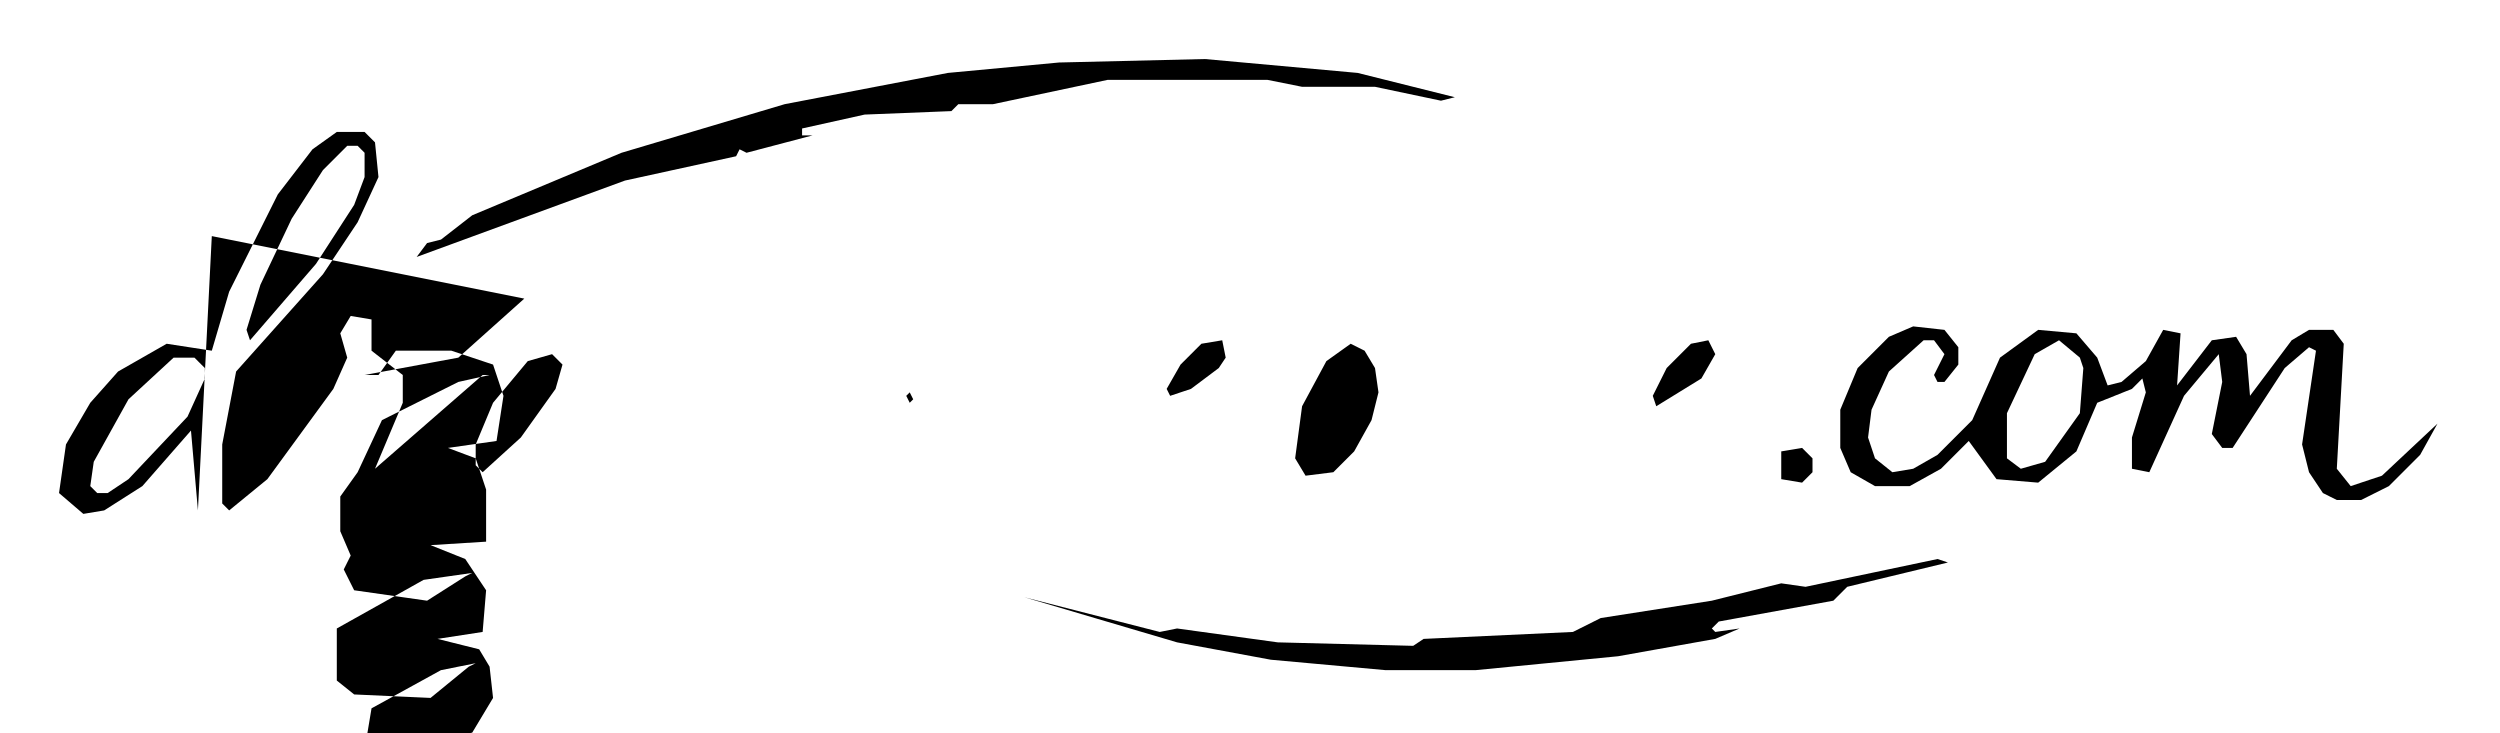
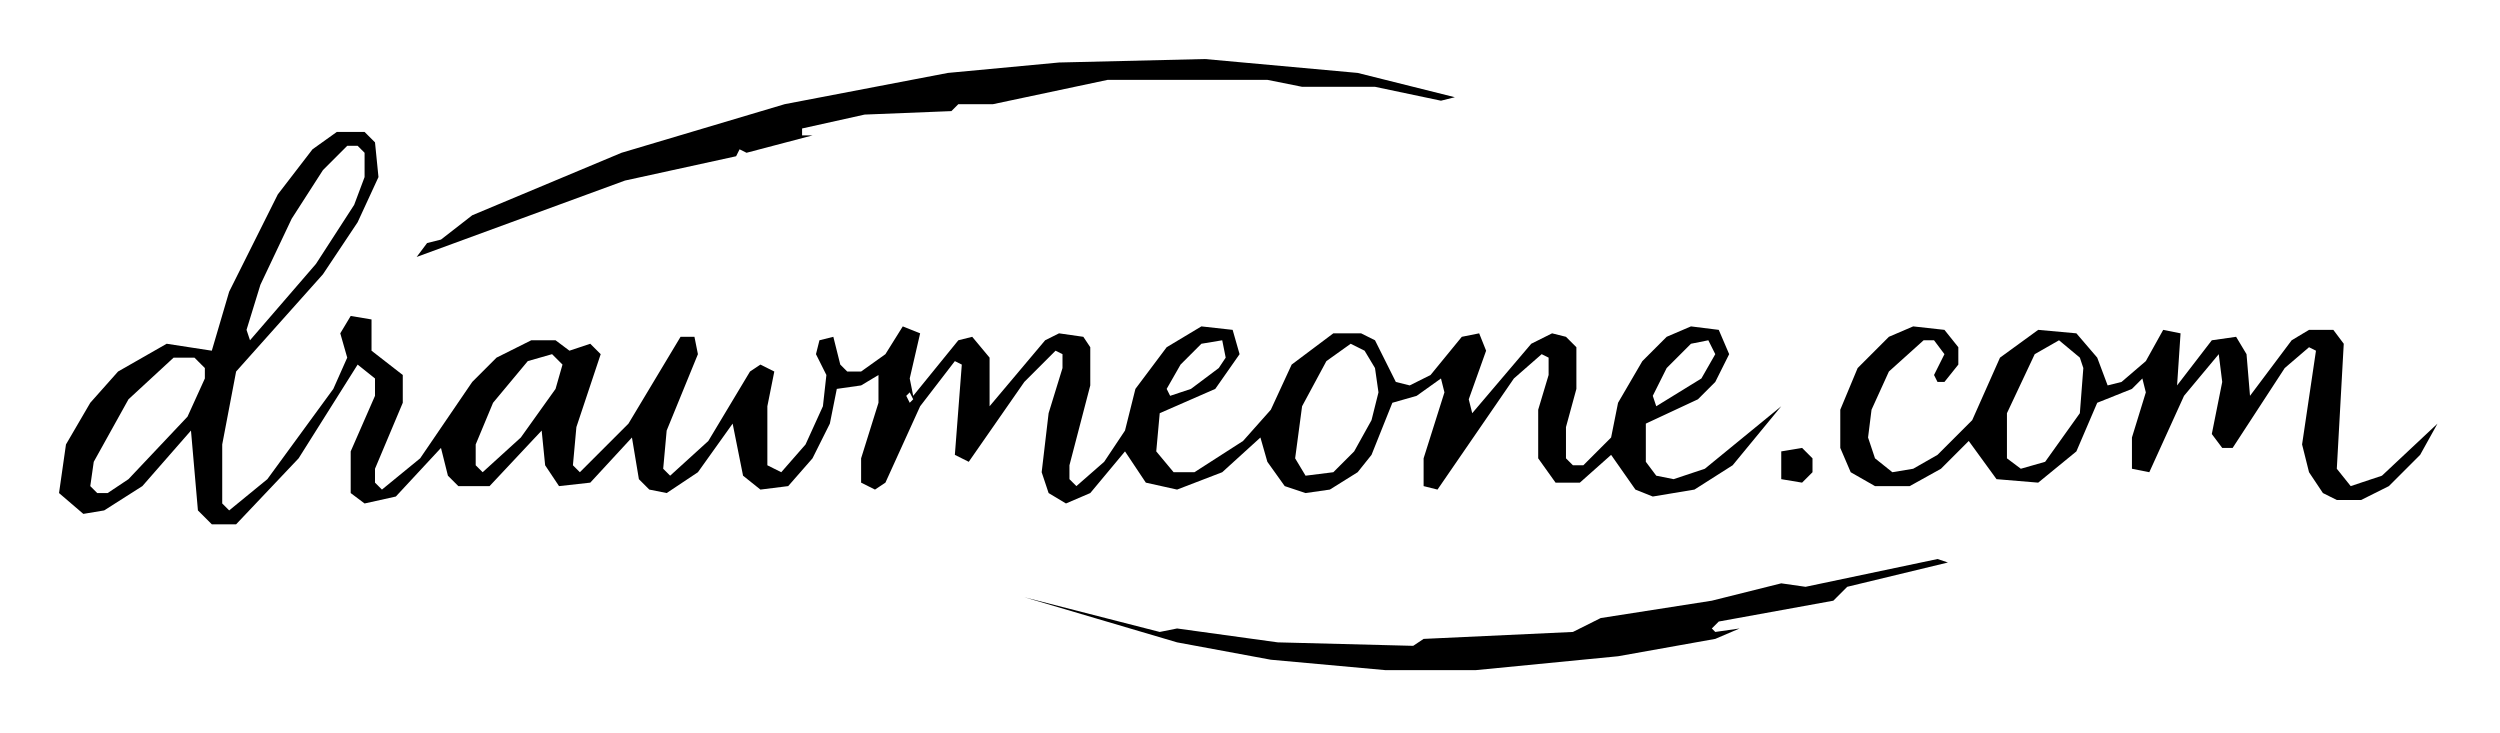
<svg xmlns="http://www.w3.org/2000/svg" viewBox="0 0 720 211" role="img">
-   <path fill="#000" fill-rule="evenodd" d="M561,162 558,161 520,169 513,168 493,173 461,178 453,182 410,184 407,186 368,185 339,181 334,182 295,172 339,185 366,190 399,193 425,193 466,189 494,184 501,181 494,182 493,181 495,179 528,173 532,169ZM513,130 513,138 519,139 522,136 522,132 519,129ZM261,114 262,113 263,115 262,116ZM56,103 59,106 59,109 54,120 37,138 31,142 28,142 26,140 27,133 37,115 50,103ZM159,102 162,105 160,112 150,126 139,136 137,134 137,128 142,116 152,104ZM389,99 393,101 396,106 397,113 395,121 390,130 384,136 376,137 373,132 375,117 382,104ZM593,98 599,103 600,106 599,119 589,133 582,135 578,132 578,119 586,102ZM492,98 494,102 490,109 477,117 476,114 480,106 487,99ZM352,98 353,103 351,106 343,112 337,114 336,112 340,105 346,99ZM530,129 533,136 540,140 550,140 559,135 567,127 575,138 587,139 598,130 604,116 614,112 617,109 618,113 614,126 614,135 619,136 629,114 639,102 640,110 637,125 640,129 643,129 658,106 665,100 667,101 663,128 665,136 669,142 673,144 680,144 688,140 697,131 702,122 686,137 677,140 673,135 675,99 672,95 665,95 660,98 648,114 647,102 644,97 637,98 627,111 628,96 623,95 618,104 611,110 607,111 604,103 598,96 587,95 576,103 568,121 558,131 551,135 545,136 540,132 538,126 539,118 544,107 554,98 557,98 560,102 557,108 558,110 560,110 564,105 564,100 560,95 551,94 544,97 535,106 530,118ZM103,42 105,44 105,51 102,59 91,76 72,98 71,95 75,82 84,63 93,49 100,42ZM17,142 24,148 30,147 41,140 55,124 57,147 61,68 151,86 132,103 105,108 109,108 114,101 130,101 142,105 145,114 143,127 129,129 137,132 140,141 140,156 124,157 134,161 140,170 139,182 126,184 138,187 141,192 142,201 136,211 122,214 137,219 141,227 140,234 132,239 122,241 112,248 111,253 108,253 116,248 132,248 139,252 141,255 139,265 117,275 104,277 105,275 131,279 133,295 110,304 101,306 102,306 106,302 119,300 136,302 142,307 145,314 142,324 130,330 139,339 141,352 136,363 126,365 133,370 140,376 142,383 141,391 136,395 131,401 116,408 114,415 109,416 113,410 132,410 140,414 141,436 109,444 102,446 103,446 108,443 118,443 132,448 139,455 139,464 131,471 141,476 143,488 141,499 134,513 117,491 135,482 138,477 137,474 133,474 122,489 115,494 110,498 102,495 95,487 94,480 97,473 104,466 116,464 126,456 134,453 134,451 132,451 123,454 112,454 100,451 97,447 96,441 99,424 119,423 115,428 98,419 115,421 105,432 123,430 102,445 118,444 132,484 137,481 130,475 130,475 120,483 115,489 111,494 95,495 89,496 85,475 98,441 116,421 119,409 103,393 112,388 102,377 97,371 97,358 104,351 119,344 136,338 136,333 130,334 119,350 112,357 102,355 95,346 94,336 100,327 112,324 124,318 133,310 140,308 138,308 134,314 111,314 100,312 97,305 96,301 98,285 117,285 103,280 97,276 98,263 114,262 109,265 96,260 94,255 102,248 107,244 107,242 105,240 97,236 98,235 102,238 108,237 117,232 128,225 136,221 134,221 117,223 107,219 105,216 107,204 127,193 137,191 135,192 124,201 102,200 97,196 97,181 122,167 136,165 134,166 123,173 102,170 99,164 101,160 98,153 98,143 103,136 110,121 132,110 141,108 139,108 108,135 116,116 116,108 107,101 107,92 101,91 98,96 100,103 96,112 77,138 66,147 64,145 64,128 68,107 93,79 103,64 109,51 108,41 105,38 97,38 90,43 80,56 66,84 61,101 48,99 34,107 26,116 19,128ZM419,28 391,21 347,17 305,18 273,21 226,30 179,44 136,62 127,69 123,70 120,74 180,52 212,45 213,43 215,44 234,39 231,39 231,37 249,33 274,32 276,30 286,30 319,23 365,23 375,25 396,25 415,29Z" />
+   <path fill="#000" fill-rule="evenodd" d="M561,162 558,161 520,169 513,168 493,173 461,178 453,182 410,184 407,186 368,185 339,181 334,182 295,172 339,185 366,190 399,193 425,193 466,189 494,184 501,181 494,182 493,181 495,179 528,173 532,169ZM513,130 513,138 519,139 522,136 522,132 519,129ZM261,114 262,113 263,115 262,116ZM56,103 59,106 59,109 54,120 37,138 31,142 28,142 26,140 27,133 37,115 50,103ZM159,102 162,105 160,112 150,126 139,136 137,134 137,128 142,116 152,104ZM389,99 393,101 396,106 397,113 395,121 390,130 384,136 376,137 373,132 375,117 382,104ZM593,98 599,103 600,106 599,119 589,133 582,135 578,132 578,119 586,102ZM492,98 494,102 490,109 477,117 476,114 480,106 487,99ZM352,98 353,103 351,106 343,112 337,114 336,112 340,105 346,99ZM530,129 533,136 540,140 550,140 559,135 567,127 575,138 587,139 598,130 604,116 614,112 617,109 618,113 614,126 614,135 619,136 629,114 639,102 640,110 637,125 640,129 643,129 658,106 665,100 667,101 663,128 665,136 669,142 673,144 680,144 688,140 697,131 702,122 686,137 677,140 673,135 675,99 672,95 665,95 660,98 648,114 647,102 644,97 637,98 627,111 628,96 623,95 618,104 611,110 607,111 604,103 598,96 587,95 576,103 568,121 558,131 551,135 545,136 540,132 538,126 539,118 544,107 554,98 557,98 560,102 557,108 558,110 560,110 564,105 564,100 560,95 551,94 544,97 535,106 530,118ZM103,42 105,44 105,51 102,59 91,76 72,98 71,95 75,82 84,63 93,49 100,42ZM17,142 24,148 30,147 41,140 55,124 57,147 61,151 68,151 86,132 103,105 108,109 108,114 101,130 101,142 105,145 114,143 127,129 129,137 132,140 141,140 156,124 157,134 161,140 170,139 182,126 184,138 187,141 192,142 201,136 211,122 214,137 219,141 227,140 234,132 239,122 241,112 248,111 253,108 253,116 248,132 248,139 252,141 255,139 265,117 275,104 277,105 275,131 279,133 295,110 304,101 306,102 306,106 302,119 300,136 302,142 307,145 314,142 324,130 330,139 339,141 352,136 363,126 365,133 370,140 376,142 383,141 391,136 395,131 401,116 408,114 415,109 416,113 410,132 410,140 414,141 436,109 444,102 446,103 446,108 443,118 443,132 448,139 455,139 464,131 471,141 476,143 488,141 499,134 513,117 491,135 482,138 477,137 474,133 474,122 489,115 494,110 498,102 495,95 487,94 480,97 473,104 466,116 464,126 456,134 453,134 451,132 451,123 454,112 454,100 451,97 447,96 441,99 424,119 423,115 428,101 426,96 421,97 412,108 406,111 402,110 396,98 392,96 384,96 372,105 366,118 358,127 344,136 338,136 333,130 334,119 350,112 357,102 355,95 346,94 336,100 327,112 324,124 318,133 310,140 308,138 308,134 314,111 314,100 312,97 305,96 301,98 285,117 285,103 280,97 276,98 263,114 262,109 265,96 260,94 255,102 248,107 244,107 242,105 240,97 236,98 235,102 238,108 237,117 232,128 225,136 221,134 221,117 223,107 219,105 216,107 204,127 193,137 191,135 192,124 201,102 200,97 196,97 181,122 167,136 165,134 166,123 173,102 170,99 164,101 160,98 153,98 143,103 136,110 121,132 110,141 108,139 108,135 116,116 116,108 107,101 107,92 101,91 98,96 100,103 96,112 77,138 66,147 64,145 64,128 68,107 93,79 103,64 109,51 108,41 105,38 97,38 90,43 80,56 66,84 61,101 48,99 34,107 26,116 19,128ZM419,28 391,21 347,17 305,18 273,21 226,30 179,44 136,62 127,69 123,70 120,74 180,52 212,45 213,43 215,44 234,39 231,39 231,37 249,33 274,32 276,30 286,30 319,23 365,23 375,25 396,25 415,29Z" />
</svg>
